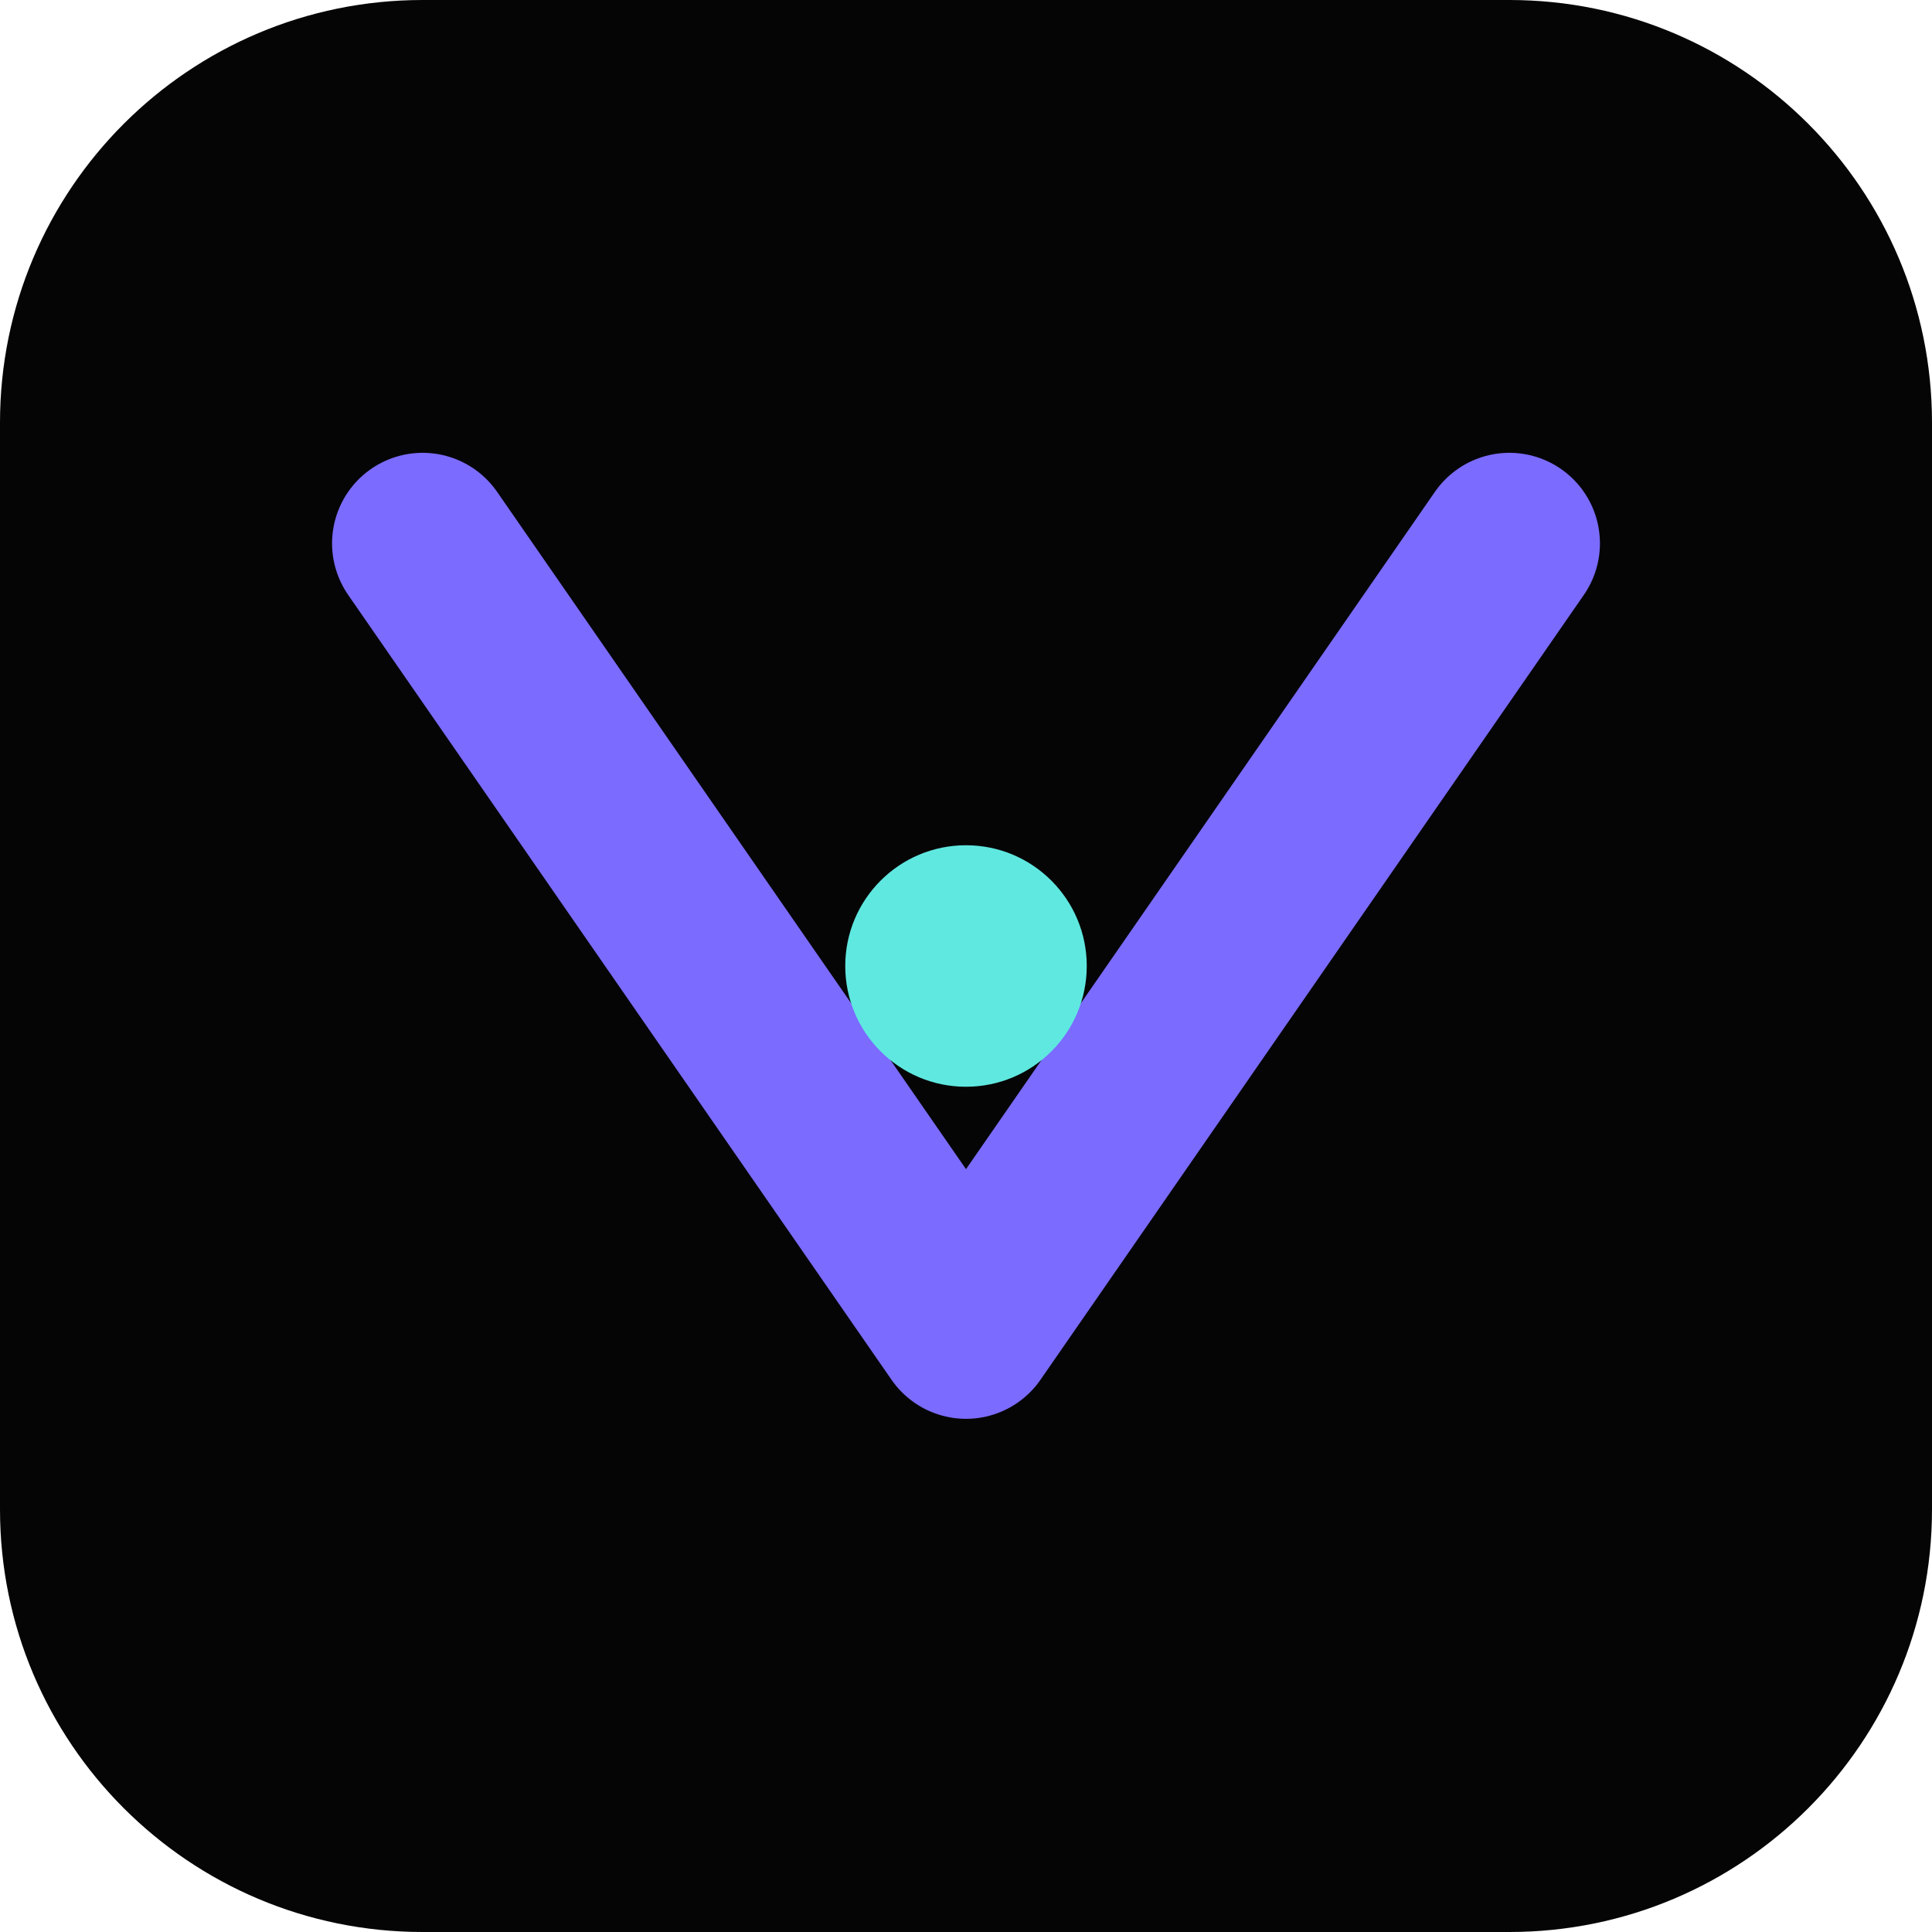
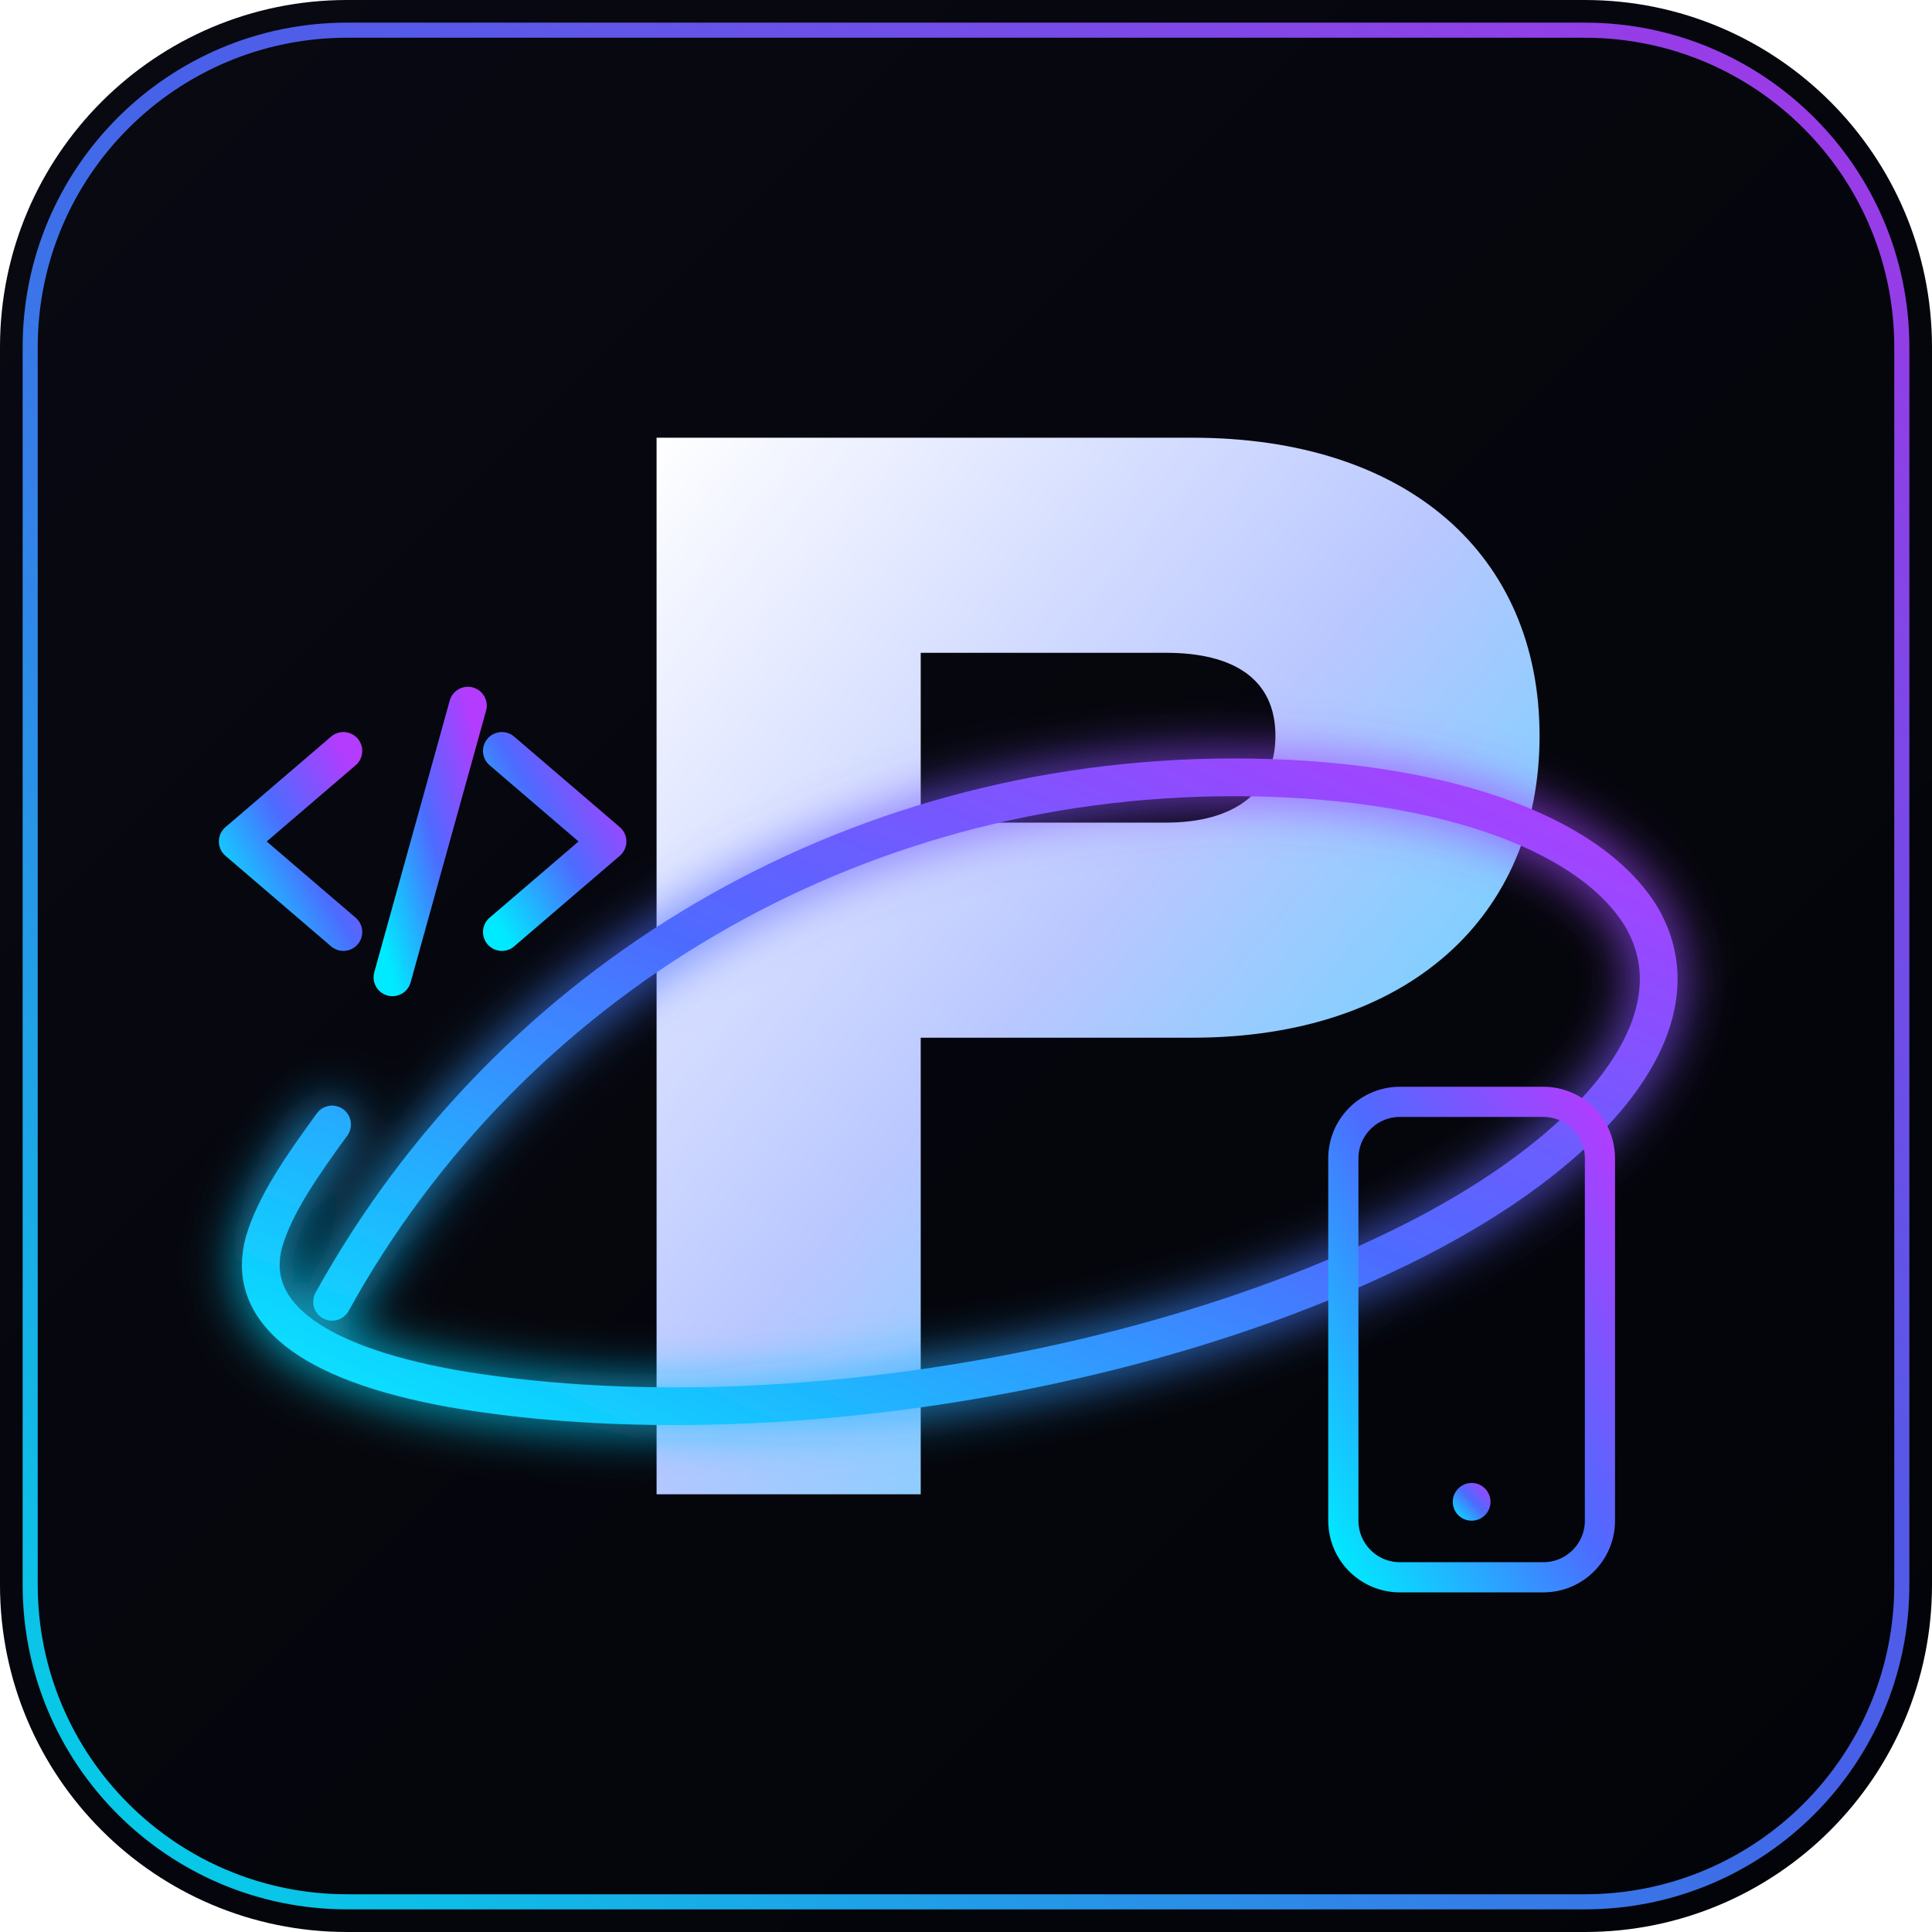
- <svg xmlns="http://www.w3.org/2000/svg" viewBox="0 0 64 64">
-   <rect width="64" height="64" rx="14" fill="#050506" />
-   <path d="M14 18 L32 44 L50 18" fill="none" stroke="#7b6bff" stroke-width="6" stroke-linecap="round" stroke-linejoin="round" />
-   <circle cx="32" cy="32" r="4" fill="#5fe8e0" />
+ <svg xmlns="http://www.w3.org/2000/svg" viewBox="0 0 512 512">
+   <defs>
+     <linearGradient id="bg" x1="0" y1="0" x2="1" y2="1">
+       <stop offset="0%" stop-color="#080912" />
+       <stop offset="100%" stop-color="#030408" />
+     </linearGradient>
+     <linearGradient id="p" x1="0" y1="0" x2="1" y2="1">
+       <stop offset="0%" stop-color="#ffffff" />
+       <stop offset="48%" stop-color="#b9c7ff" />
+       <stop offset="100%" stop-color="#35d9ff" />
+     </linearGradient>
+     <linearGradient id="neon" x1="0" y1="1" x2="1" y2="0">
+       <stop offset="0%" stop-color="#00eaff" />
+       <stop offset="52%" stop-color="#4d6bff" />
+       <stop offset="100%" stop-color="#b33cff" />
+     </linearGradient>
+     <filter id="glow" x="-50%" y="-50%" width="200%" height="200%">
+       <feGaussianBlur stdDeviation="7" result="blur" />
+       <feMerge>
+         <feMergeNode in="blur" />
+         <feMergeNode in="SourceGraphic" />
+       </feMerge>
+     </filter>
+   </defs>
+   <rect width="512" height="512" rx="92" fill="url(#bg)" />
+   <rect x="8" y="8" width="496" height="496" rx="84" fill="none" stroke="url(#neon)" stroke-width="4" opacity=".9" />
+   <path d="M174 116h142c57 0 92 31 92 79s-35 80-92 80h-72v121h-70V116zm70 57v45h65c18 0 29-8 29-23s-11-22-29-22h-65z" fill="url(#p)" />
+   <path d="M88 345c47-85 137-139 239-139 53 0 94 14 108 37 17 29-15 65-69 90-70 33-170 48-246 35-39-7-55-21-50-39 3-10 10-20 18-31" fill="none" stroke="url(#neon)" stroke-width="10" stroke-linecap="round" filter="url(#glow)" />
+   <g fill="none" stroke="url(#neon)" stroke-width="10" stroke-linecap="round" stroke-linejoin="round">
+     <path d="M91 199l-28 24 28 24" />
+     <path d="M124 187l-20 72" />
+     <path d="M133 199l28 24-28 24" />
+   </g>
+   <g fill="none" stroke="url(#neon)" stroke-width="8">
+     <rect x="356" y="292" width="68" height="126" rx="15" />
+     <path d="M381 306h18" stroke-linecap="round" />
+     <circle cx="390" cy="398" r="5" fill="url(#neon)" stroke="none" />
+   </g>
</svg>
